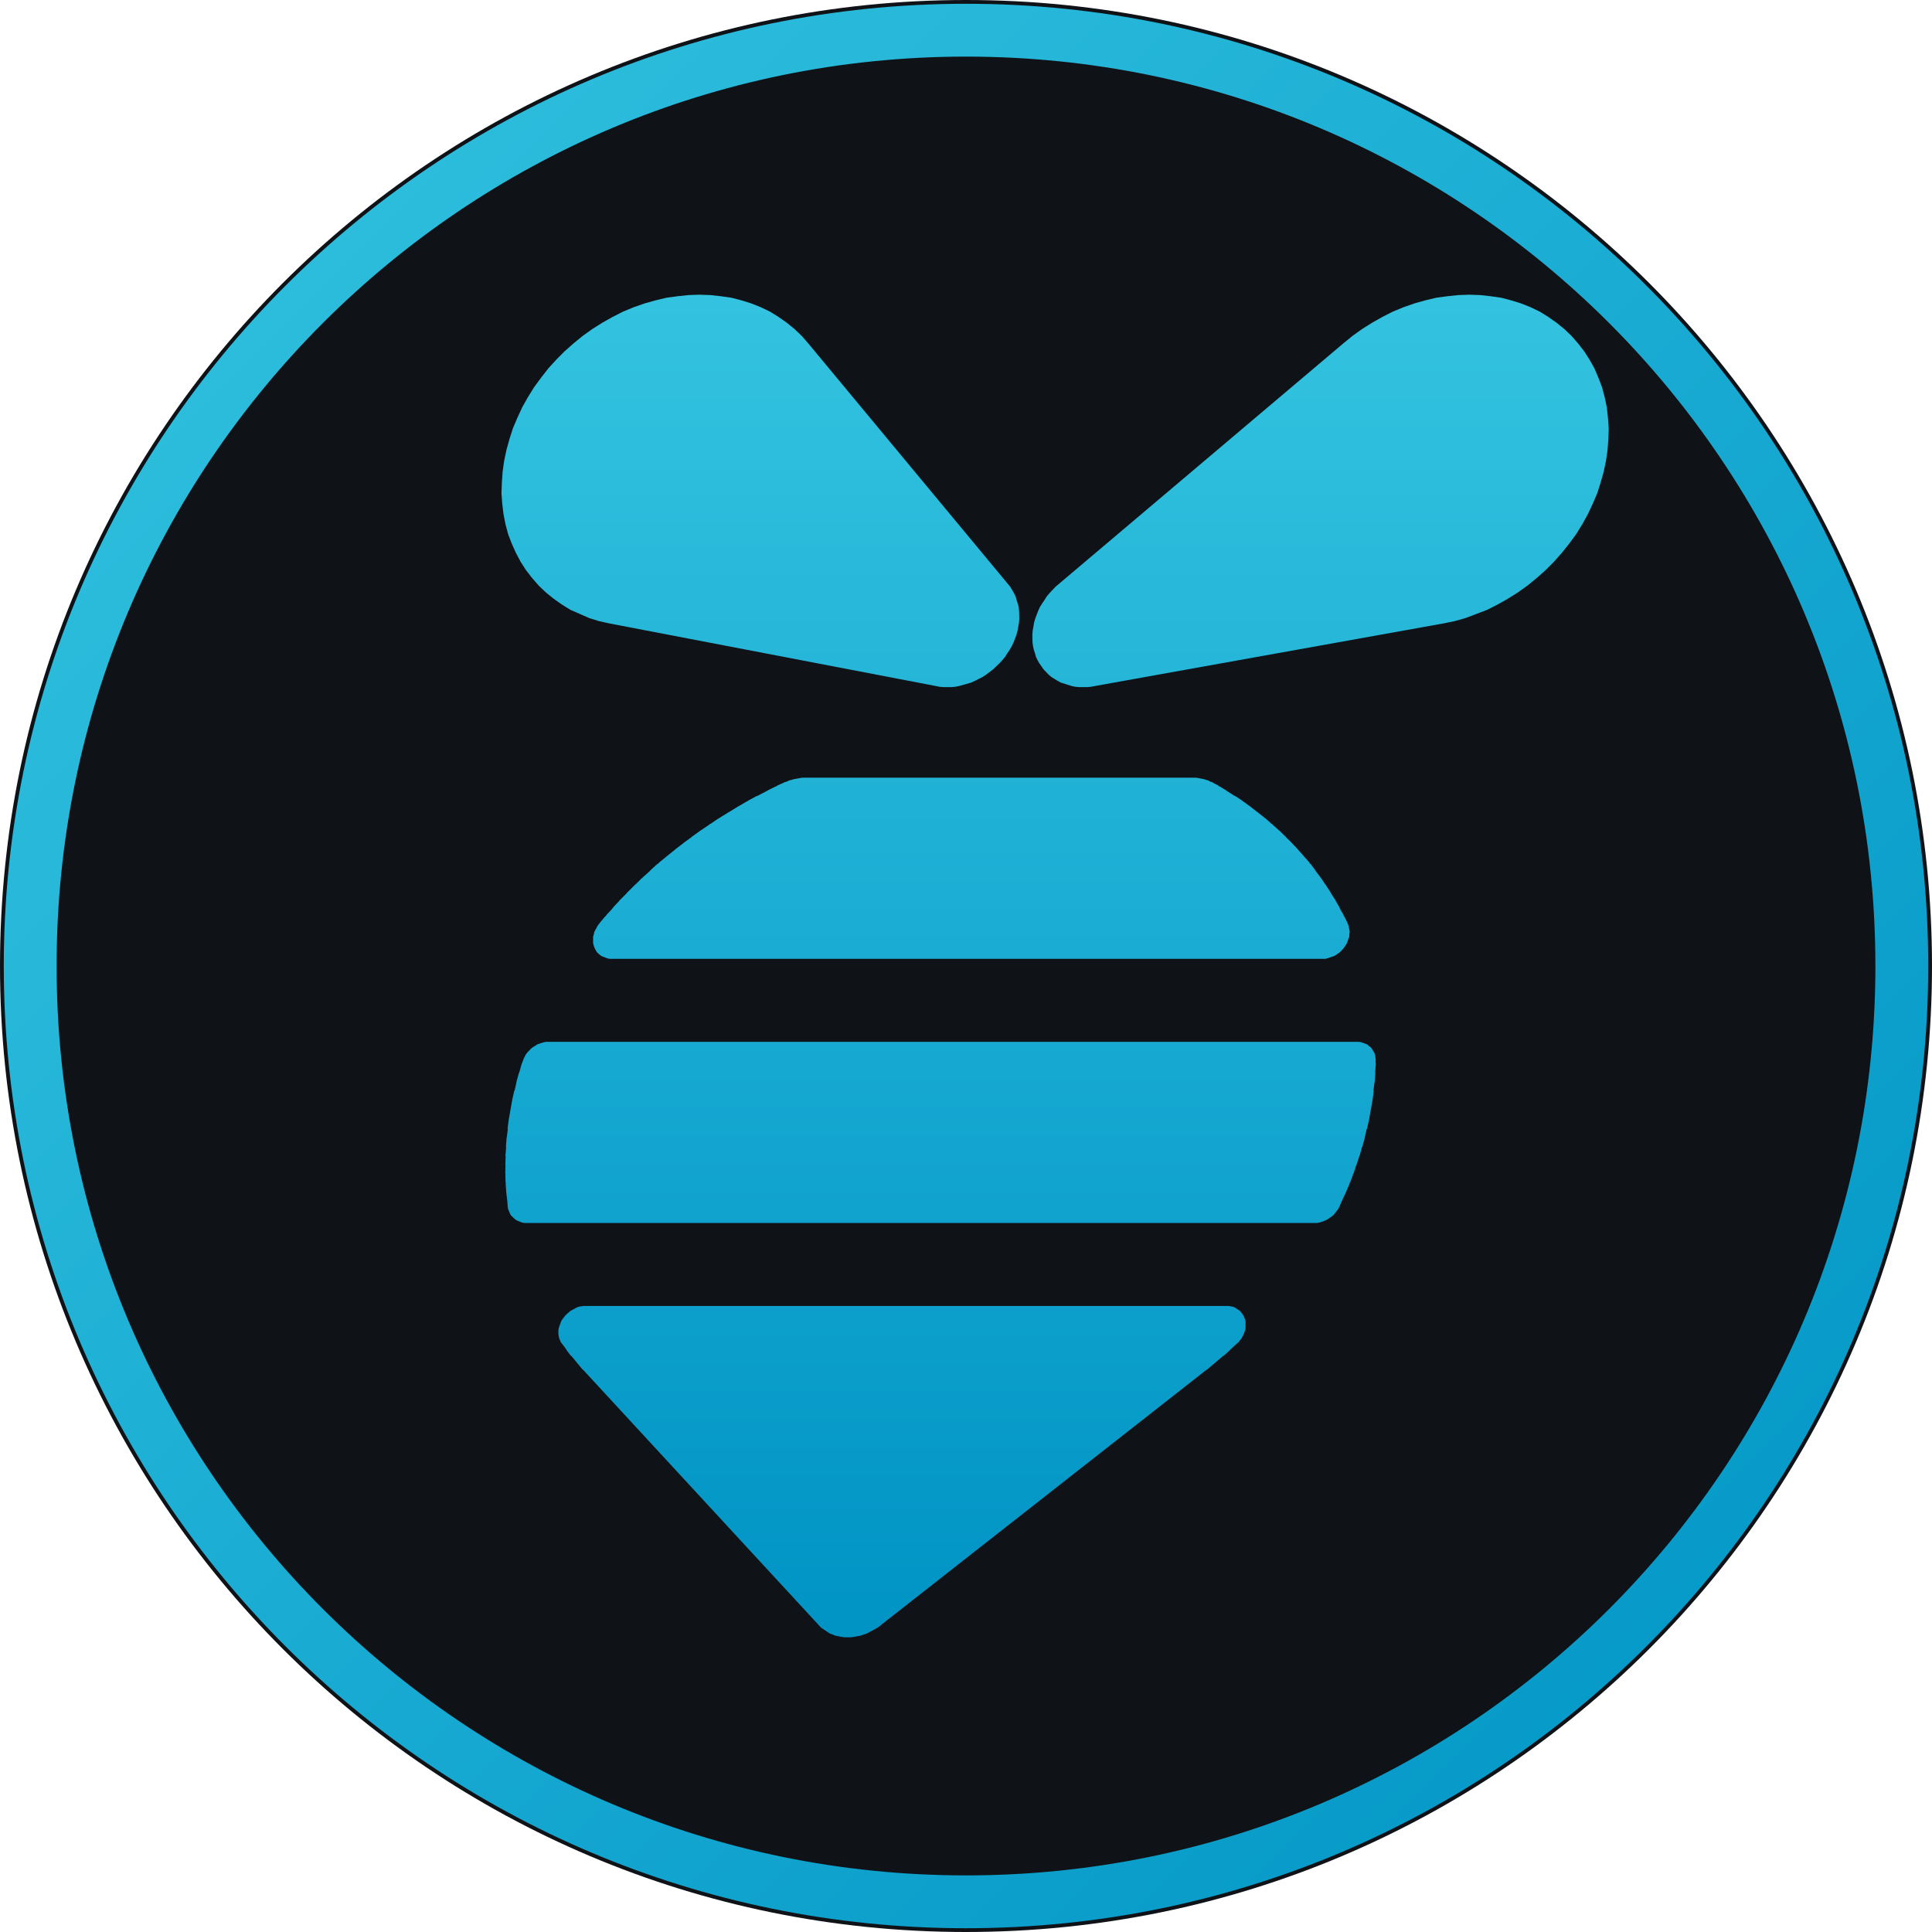
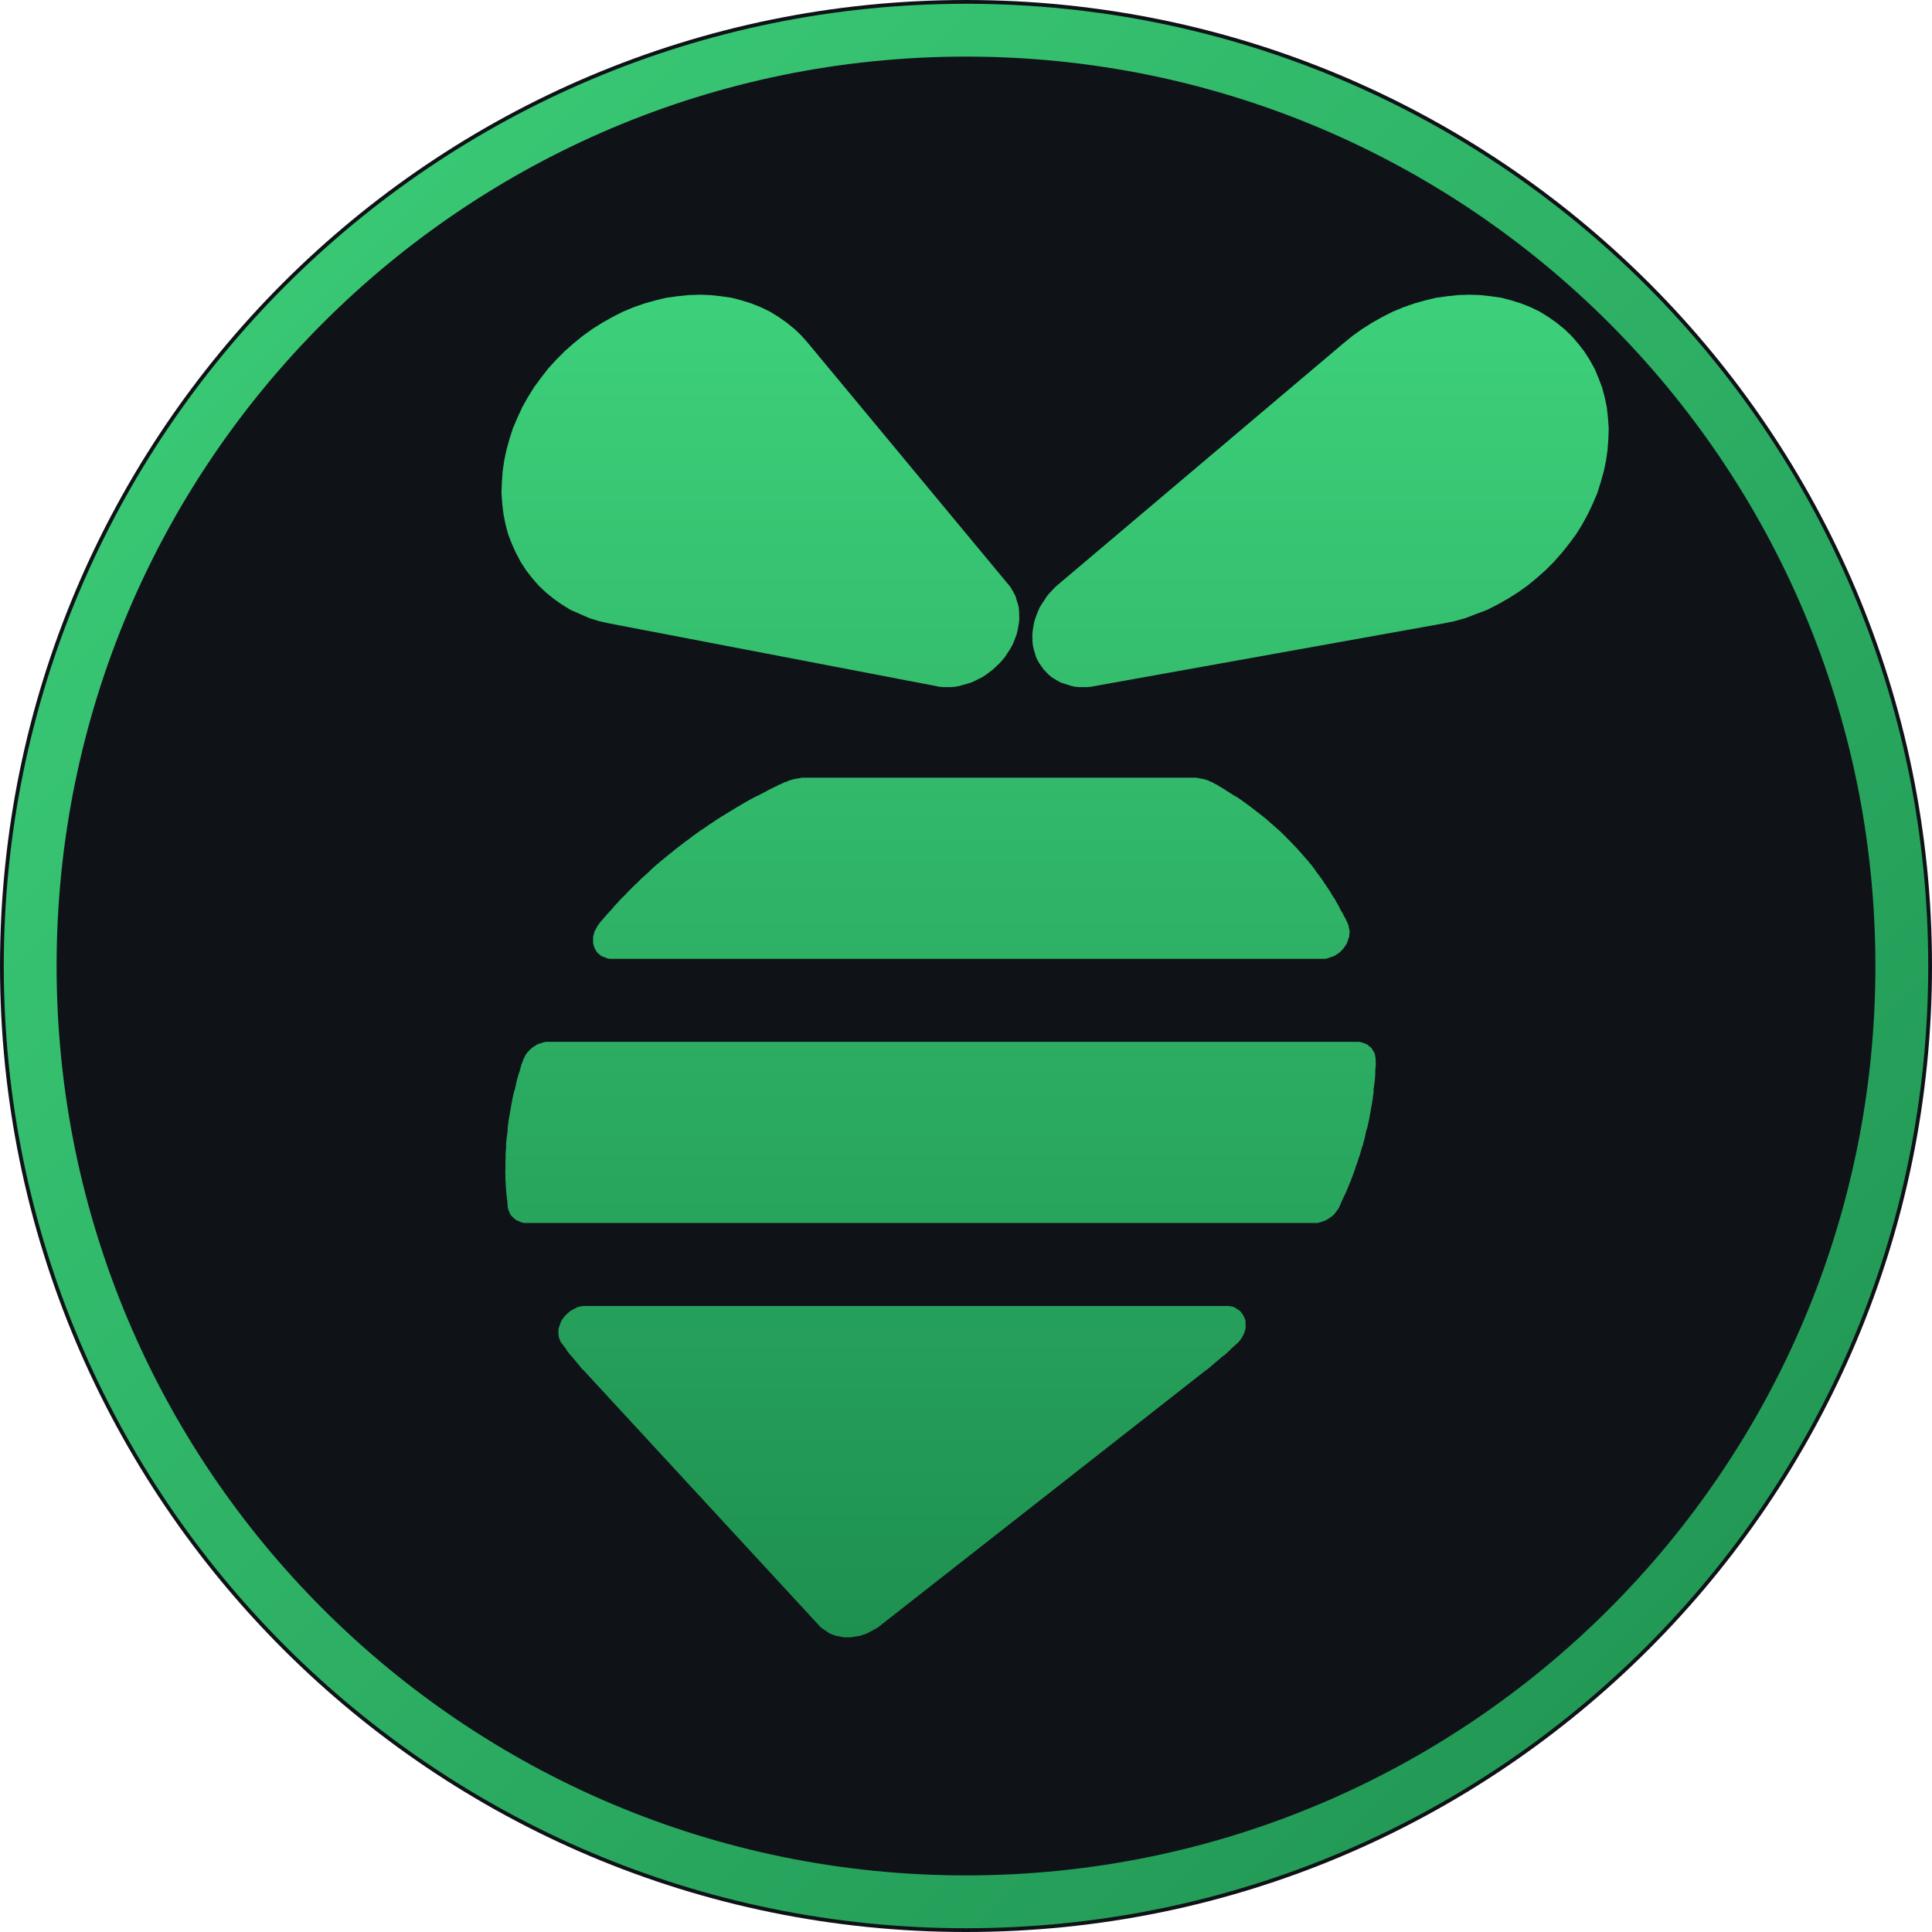
<svg xmlns="http://www.w3.org/2000/svg" viewBox="0 0 512 512" width="512" height="512" role="img">
  <defs>
    <linearGradient id="ir" x1="0" y1="0" x2="1" y2="1">
-       <stop offset="0" stop-color="#33C3E0" />
-       <stop offset="1" stop-color="#0094C5" />
+       <stop offset="0" stop-color="#3DD07A" />
+       <stop offset="1" stop-color="#1E9150" />
    </linearGradient>
    <linearGradient id="ig" x1="0" y1="0" x2="0" y2="1">
-       <stop offset="0" stop-color="#33C3E0" />
-       <stop offset="1" stop-color="#0094C5" />
+       <stop offset="0" stop-color="#3DD07A" />
+       <stop offset="1" stop-color="#1E9150" />
    </linearGradient>
  </defs>
  <g transform="translate(0 0) scale(1)">
    <circle cx="256" cy="256" r="256" fill="#0F1318" />
    <circle cx="256" cy="256" r="248" fill="none" stroke="url(#ir)" stroke-width="14" />
    <g transform="translate(45.14 0) skewX(-10)">
      <path d="M142.6 79.6 L139.9 80.4 L137.2 81.4 L134.5 82.6 L132.0 84.0 L129.6 85.5 L127.2 87.2 L125.0 89.0 L122.9 91.0 L120.9 93.1 L119.1 95.3 L117.4 97.6 L115.9 100.1 L114.5 102.6 L113.3 105.3 L112.3 107.9 L111.5 110.7 L110.8 113.5 L110.4 116.3 L110.1 119.2 L110.0 122.1 L110.1 125.0 L110.4 127.8 L110.8 130.7 L111.5 133.5 L112.3 136.2 L113.3 138.9 L114.5 141.6 L115.9 144.1 L117.4 146.5 L119.1 148.9 L120.9 151.1 L122.9 153.2 L125.0 155.2 L127.2 157.0 L129.6 158.7 L132.0 160.2 L134.5 161.6 L137.2 162.7 L139.9 163.8 L142.6 164.6 L145.4 165.2 L234.9 181.8 L235.9 182.0 L237.0 182.1 L238.0 182.1 L239.0 182.1 L240.1 182.0 L241.1 181.8 L242.1 181.5 L243.1 181.2 L244.1 180.9 L245.1 180.4 L246.0 179.9 L246.9 179.4 L247.7 178.8 L248.5 178.1 L249.3 177.4 L250.0 176.6 L250.7 175.8 L251.3 175.0 L251.9 174.1 L252.3 173.2 L252.8 172.2 L253.2 171.2 L253.5 170.2 L253.7 169.2 L253.9 168.2 L254.0 167.1 L254.0 166.1 L254.0 165.0 L253.9 164.0 L253.7 163.0 L253.5 162.0 L253.2 160.9 L252.8 160.0 L252.3 159.0 L251.9 158.1 L251.3 157.2 L250.7 156.4 L250.0 155.5 L249.3 154.8 L185.1 91.0 L183.0 89.0 L180.8 87.2 L178.4 85.5 L176.0 84.0 L173.5 82.6 L170.8 81.4 L168.1 80.4 L165.4 79.6 L162.6 78.9 L159.7 78.5 L156.9 78.2 L154.0 78.1 L151.1 78.2 L148.3 78.5 L145.4 78.9 Z M346.6 79.6 L343.9 80.4 L341.2 81.4 L338.5 82.6 L336.0 84.0 L333.6 85.5 L331.2 87.2 L329.0 89.0 L326.9 91.0 L262.7 154.8 L262.0 155.5 L261.3 156.4 L260.7 157.2 L260.1 158.1 L259.7 159.0 L259.2 160.0 L258.8 160.9 L258.5 162.0 L258.3 163.0 L258.1 164.0 L258.0 165.0 L258.0 166.1 L258.0 167.1 L258.1 168.2 L258.3 169.2 L258.5 170.2 L258.8 171.2 L259.2 172.2 L259.7 173.2 L260.1 174.1 L260.7 175.0 L261.3 175.8 L262.0 176.6 L262.7 177.4 L263.5 178.1 L264.3 178.8 L265.1 179.4 L266.0 179.9 L266.9 180.4 L267.9 180.9 L268.9 181.2 L269.9 181.5 L270.9 181.8 L271.9 182.0 L273.0 182.1 L274.0 182.1 L275.0 182.1 L276.1 182.0 L277.1 181.8 L366.6 165.2 L369.4 164.6 L372.1 163.8 L374.8 162.7 L377.5 161.6 L380.0 160.2 L382.4 158.7 L384.8 157.0 L387.0 155.2 L389.1 153.2 L391.1 151.1 L392.9 148.9 L394.6 146.5 L396.1 144.1 L397.5 141.6 L398.7 138.9 L399.7 136.2 L400.5 133.5 L401.2 130.7 L401.6 127.8 L401.9 125.0 L402.0 122.1 L401.9 119.2 L401.6 116.3 L401.2 113.5 L400.5 110.7 L399.7 107.9 L398.7 105.3 L397.5 102.6 L396.1 100.1 L394.6 97.6 L392.9 95.3 L391.1 93.1 L389.1 91.0 L387.0 89.0 L384.8 87.2 L382.4 85.5 L380.0 84.0 L377.5 82.6 L374.8 81.4 L372.1 80.4 L369.4 79.6 L366.6 78.9 L363.7 78.5 L360.9 78.2 L358.0 78.1 L355.1 78.2 L352.3 78.5 L349.4 78.9 Z M156.3 245.9 L156.1 246.4 L155.9 247.0 L155.9 247.6 L155.8 248.2 L155.9 248.7 L156.0 249.3 L156.1 249.9 L156.3 250.4 L156.6 251.0 L156.9 251.5 L157.2 251.9 L157.6 252.4 L158.0 252.7 L158.5 253.1 L159.0 253.4 L159.6 253.6 L160.1 253.8 L160.7 254.0 L161.2 254.1 L161.8 254.1 L350.2 254.1 L350.8 254.1 L351.3 254.0 L351.9 253.8 L352.4 253.6 L353.0 253.4 L353.5 253.1 L354.0 252.7 L354.4 252.4 L354.8 251.9 L355.1 251.5 L355.4 251.0 L355.7 250.4 L355.9 249.9 L356.0 249.3 L356.1 248.7 L356.2 248.2 L356.1 247.6 L356.1 247.0 L355.9 246.4 L355.7 245.9 L355.5 245.3 L355.2 244.8 L355.1 244.7 L355.1 244.6 L353.9 242.8 L353.8 242.8 L353.7 242.6 L353.7 242.5 L352.4 240.8 L352.4 240.7 L352.2 240.5 L352.2 240.4 L350.9 238.7 L350.9 238.6 L350.7 238.4 L350.7 238.4 L349.3 236.7 L349.3 236.6 L349.1 236.4 L349.1 236.4 L347.7 234.7 L347.6 234.6 L347.5 234.4 L347.4 234.4 L346.0 232.7 L345.9 232.7 L345.8 232.5 L345.7 232.4 L344.2 230.8 L344.2 230.7 L344.0 230.6 L344.0 230.5 L342.5 228.9 L342.4 228.9 L342.2 228.7 L342.2 228.6 L340.6 227.1 L340.5 227.0 L340.4 226.9 L340.3 226.8 L338.7 225.3 L338.6 225.2 L338.5 225.1 L338.4 225.0 L336.7 223.5 L336.7 223.5 L336.5 223.3 L336.5 223.3 L334.7 221.8 L334.7 221.7 L334.5 221.6 L334.5 221.6 L332.7 220.1 L332.6 220.1 L332.5 219.9 L332.4 219.9 L330.6 218.5 L330.5 218.4 L330.4 218.3 L330.3 218.3 L328.5 216.9 L328.4 216.9 L328.2 216.7 L328.2 216.7 L326.3 215.4 L326.2 215.3 L326.0 215.2 L326.0 215.2 L324.1 213.9 L324.0 213.8 L323.8 213.7 L323.8 213.7 L321.8 212.4 L321.7 212.4 L321.6 212.3 L321.5 212.2 L319.5 211.0 L319.4 211.0 L319.2 210.9 L319.2 210.9 L317.1 209.7 L317.1 209.7 L316.9 209.6 L316.8 209.5 L314.8 208.4 L314.7 208.4 L314.5 208.3 L314.5 208.2 L313.0 207.5 L312.7 207.3 L312.0 207.1 L311.5 206.8 L311.0 206.7 L310.4 206.5 L309.9 206.4 L309.3 206.3 L308.8 206.2 L308.2 206.1 L307.5 206.1 L307.2 206.1 L204.8 206.1 L204.5 206.1 L203.8 206.1 L203.2 206.2 L202.7 206.3 L202.1 206.4 L201.6 206.5 L201.0 206.7 L200.5 206.8 L200.0 207.1 L199.3 207.3 L199.0 207.5 L197.5 208.2 L197.5 208.3 L197.3 208.4 L197.2 208.4 L195.2 209.5 L195.1 209.6 L194.9 209.7 L194.9 209.7 L192.8 210.9 L192.8 210.9 L192.6 211.0 L192.5 211.0 L190.5 212.2 L190.4 212.3 L190.3 212.4 L190.2 212.4 L188.2 213.7 L188.2 213.7 L188.0 213.8 L187.9 213.9 L186.0 215.2 L186.0 215.2 L185.8 215.3 L185.7 215.4 L183.8 216.7 L183.8 216.7 L183.6 216.9 L183.5 216.9 L181.7 218.3 L181.6 218.3 L181.5 218.4 L181.4 218.5 L179.6 219.9 L179.5 219.9 L179.4 220.1 L179.3 220.1 L177.5 221.6 L177.5 221.6 L177.3 221.7 L177.3 221.8 L175.5 223.3 L175.5 223.3 L175.3 223.5 L175.3 223.5 L173.6 225.0 L173.5 225.1 L173.4 225.2 L173.3 225.3 L171.7 226.8 L171.6 226.9 L171.5 227.0 L171.4 227.1 L169.8 228.6 L169.8 228.7 L169.6 228.9 L169.5 228.9 L168.0 230.5 L168.0 230.6 L167.8 230.7 L167.8 230.8 L166.3 232.4 L166.2 232.5 L166.1 232.7 L166.0 232.7 L164.6 234.4 L164.5 234.4 L164.4 234.6 L164.3 234.7 L162.9 236.4 L162.9 236.4 L162.7 236.6 L162.7 236.7 L161.3 238.4 L161.3 238.4 L161.1 238.6 L161.1 238.7 L159.8 240.4 L159.8 240.5 L159.6 240.7 L159.6 240.8 L158.3 242.5 L158.3 242.6 L158.2 242.8 L158.1 242.8 L156.9 244.6 L156.9 244.7 L156.8 244.8 L156.5 245.3 Z M147.1 276.4 L146.5 276.6 L146.0 276.8 L145.5 277.2 L145.0 277.5 L144.5 278.0 L144.2 278.4 L143.8 278.9 L143.5 279.4 L143.3 280.0 L143.1 280.6 L143.0 281.2 L142.9 281.6 L142.9 281.7 L142.8 282.0 L142.8 282.1 L142.6 284.1 L142.6 284.2 L142.5 284.4 L142.5 284.5 L142.3 286.5 L142.3 286.6 L142.3 286.9 L142.3 286.9 L142.2 289.0 L142.1 289.1 L142.1 289.3 L142.1 289.4 L142.0 291.4 L142.0 291.5 L142.0 291.8 L142.0 291.8 L142.0 293.9 L142.0 294.0 L142.0 294.2 L142.0 294.3 L142.0 296.3 L142.0 296.4 L142.0 296.7 L142.0 296.8 L142.1 298.8 L142.1 298.9 L142.1 299.1 L142.2 299.2 L142.3 301.2 L142.3 301.3 L142.3 301.6 L142.3 301.7 L142.5 303.7 L142.5 303.8 L142.6 304.0 L142.6 304.1 L142.8 306.1 L142.8 306.2 L142.9 306.5 L142.9 306.5 L143.2 308.6 L143.2 308.6 L143.3 308.9 L143.3 309.0 L143.6 311.0 L143.7 311.1 L143.7 311.3 L143.7 311.4 L144.1 313.4 L144.2 313.5 L144.2 313.7 L144.2 313.8 L144.7 315.8 L144.7 315.9 L144.8 316.1 L144.8 316.2 L145.4 318.2 L145.4 318.3 L145.5 318.5 L145.5 318.6 L145.8 319.8 L146.0 320.4 L146.3 320.9 L146.6 321.4 L146.9 321.9 L147.3 322.3 L147.8 322.7 L148.3 323.1 L148.8 323.4 L149.3 323.6 L149.8 323.8 L150.4 324.0 L151.0 324.1 L151.6 324.1 L360.4 324.1 L361.0 324.1 L361.6 324.0 L362.2 323.8 L362.7 323.6 L363.2 323.4 L363.7 323.1 L364.2 322.7 L364.7 322.3 L365.1 321.9 L365.4 321.4 L365.7 320.9 L366.0 320.4 L366.2 319.8 L366.5 318.6 L366.5 318.5 L366.6 318.3 L366.6 318.2 L367.2 316.2 L367.2 316.1 L367.3 315.9 L367.3 315.8 L367.8 313.8 L367.8 313.7 L367.8 313.5 L367.9 313.4 L368.3 311.4 L368.3 311.3 L368.3 311.1 L368.4 311.0 L368.7 309.0 L368.7 308.9 L368.8 308.6 L368.8 308.6 L369.1 306.5 L369.1 306.5 L369.2 306.2 L369.2 306.1 L369.4 304.1 L369.4 304.0 L369.5 303.8 L369.5 303.7 L369.7 301.7 L369.7 301.6 L369.7 301.3 L369.7 301.2 L369.8 299.2 L369.9 299.1 L369.9 298.9 L369.9 298.8 L370.0 296.8 L370.0 296.7 L370.0 296.4 L370.0 296.3 L370.0 294.3 L370.0 294.2 L370.0 294.0 L370.0 293.9 L370.0 291.8 L370.0 291.8 L370.0 291.5 L370.0 291.4 L369.9 289.4 L369.9 289.3 L369.9 289.1 L369.8 289.0 L369.7 286.9 L369.7 286.9 L369.7 286.6 L369.7 286.5 L369.5 284.5 L369.5 284.4 L369.4 284.2 L369.4 284.1 L369.2 282.1 L369.2 282.0 L369.1 281.7 L369.1 281.6 L369.0 281.2 L368.9 280.6 L368.7 280.0 L368.5 279.4 L368.2 278.9 L367.8 278.4 L367.5 278.0 L367.0 277.5 L366.5 277.2 L366.0 276.8 L365.5 276.6 L364.9 276.4 L364.3 276.2 L363.7 276.1 L363.1 276.1 L148.9 276.1 L148.3 276.1 L147.7 276.2 Z M169.3 346.3 L168.8 346.5 L168.3 346.8 L167.8 347.1 L167.3 347.4 L166.9 347.8 L166.5 348.2 L166.1 348.7 L165.8 349.2 L165.5 349.7 L165.3 350.2 L165.2 350.8 L165.1 351.3 L165.0 351.9 L165.0 352.5 L165.1 353.1 L165.2 353.6 L165.4 354.2 L165.6 354.7 L165.9 355.2 L166.2 355.7 L166.6 356.1 L167.8 357.4 L167.8 357.4 L168.0 357.6 L168.0 357.7 L169.5 359.3 L169.6 359.3 L169.8 359.5 L169.8 359.5 L171.4 361.1 L171.5 361.2 L171.6 361.3 L171.7 361.4 L173.3 363.0 L173.4 363.0 L173.5 363.1 L173.5 363.1 L247.8 430.7 L248.0 430.9 L248.6 431.4 L249.1 431.7 L249.6 432.0 L250.1 432.3 L250.6 432.6 L251.1 432.9 L251.7 433.1 L252.2 433.3 L252.8 433.5 L253.4 433.6 L253.9 433.7 L254.5 433.8 L255.1 433.9 L255.7 433.9 L256.3 433.9 L256.9 433.9 L257.5 433.8 L258.1 433.7 L258.6 433.6 L259.2 433.5 L259.8 433.3 L260.3 433.1 L260.9 432.9 L261.4 432.6 L261.9 432.3 L262.4 432.0 L262.9 431.7 L263.4 431.4 L264.0 430.9 L264.2 430.7 L338.5 363.1 L338.5 363.1 L338.6 363.0 L338.7 363.0 L340.3 361.4 L340.4 361.3 L340.5 361.2 L340.6 361.1 L342.2 359.5 L342.2 359.5 L342.4 359.3 L342.5 359.3 L344.0 357.7 L344.0 357.6 L344.2 357.4 L344.2 357.4 L345.4 356.1 L345.8 355.7 L346.1 355.2 L346.4 354.7 L346.6 354.2 L346.8 353.6 L346.9 353.1 L347.0 352.5 L347.0 351.9 L346.9 351.3 L346.8 350.8 L346.7 350.2 L346.5 349.7 L346.2 349.2 L345.9 348.7 L345.5 348.2 L345.1 347.8 L344.7 347.4 L344.2 347.1 L343.7 346.8 L343.2 346.5 L342.7 346.3 L342.1 346.2 L341.5 346.1 L341.0 346.1 L171.0 346.1 L170.5 346.1 L169.9 346.2 Z" fill="url(#ig)" fill-rule="evenodd" />
    </g>
  </g>
</svg>
